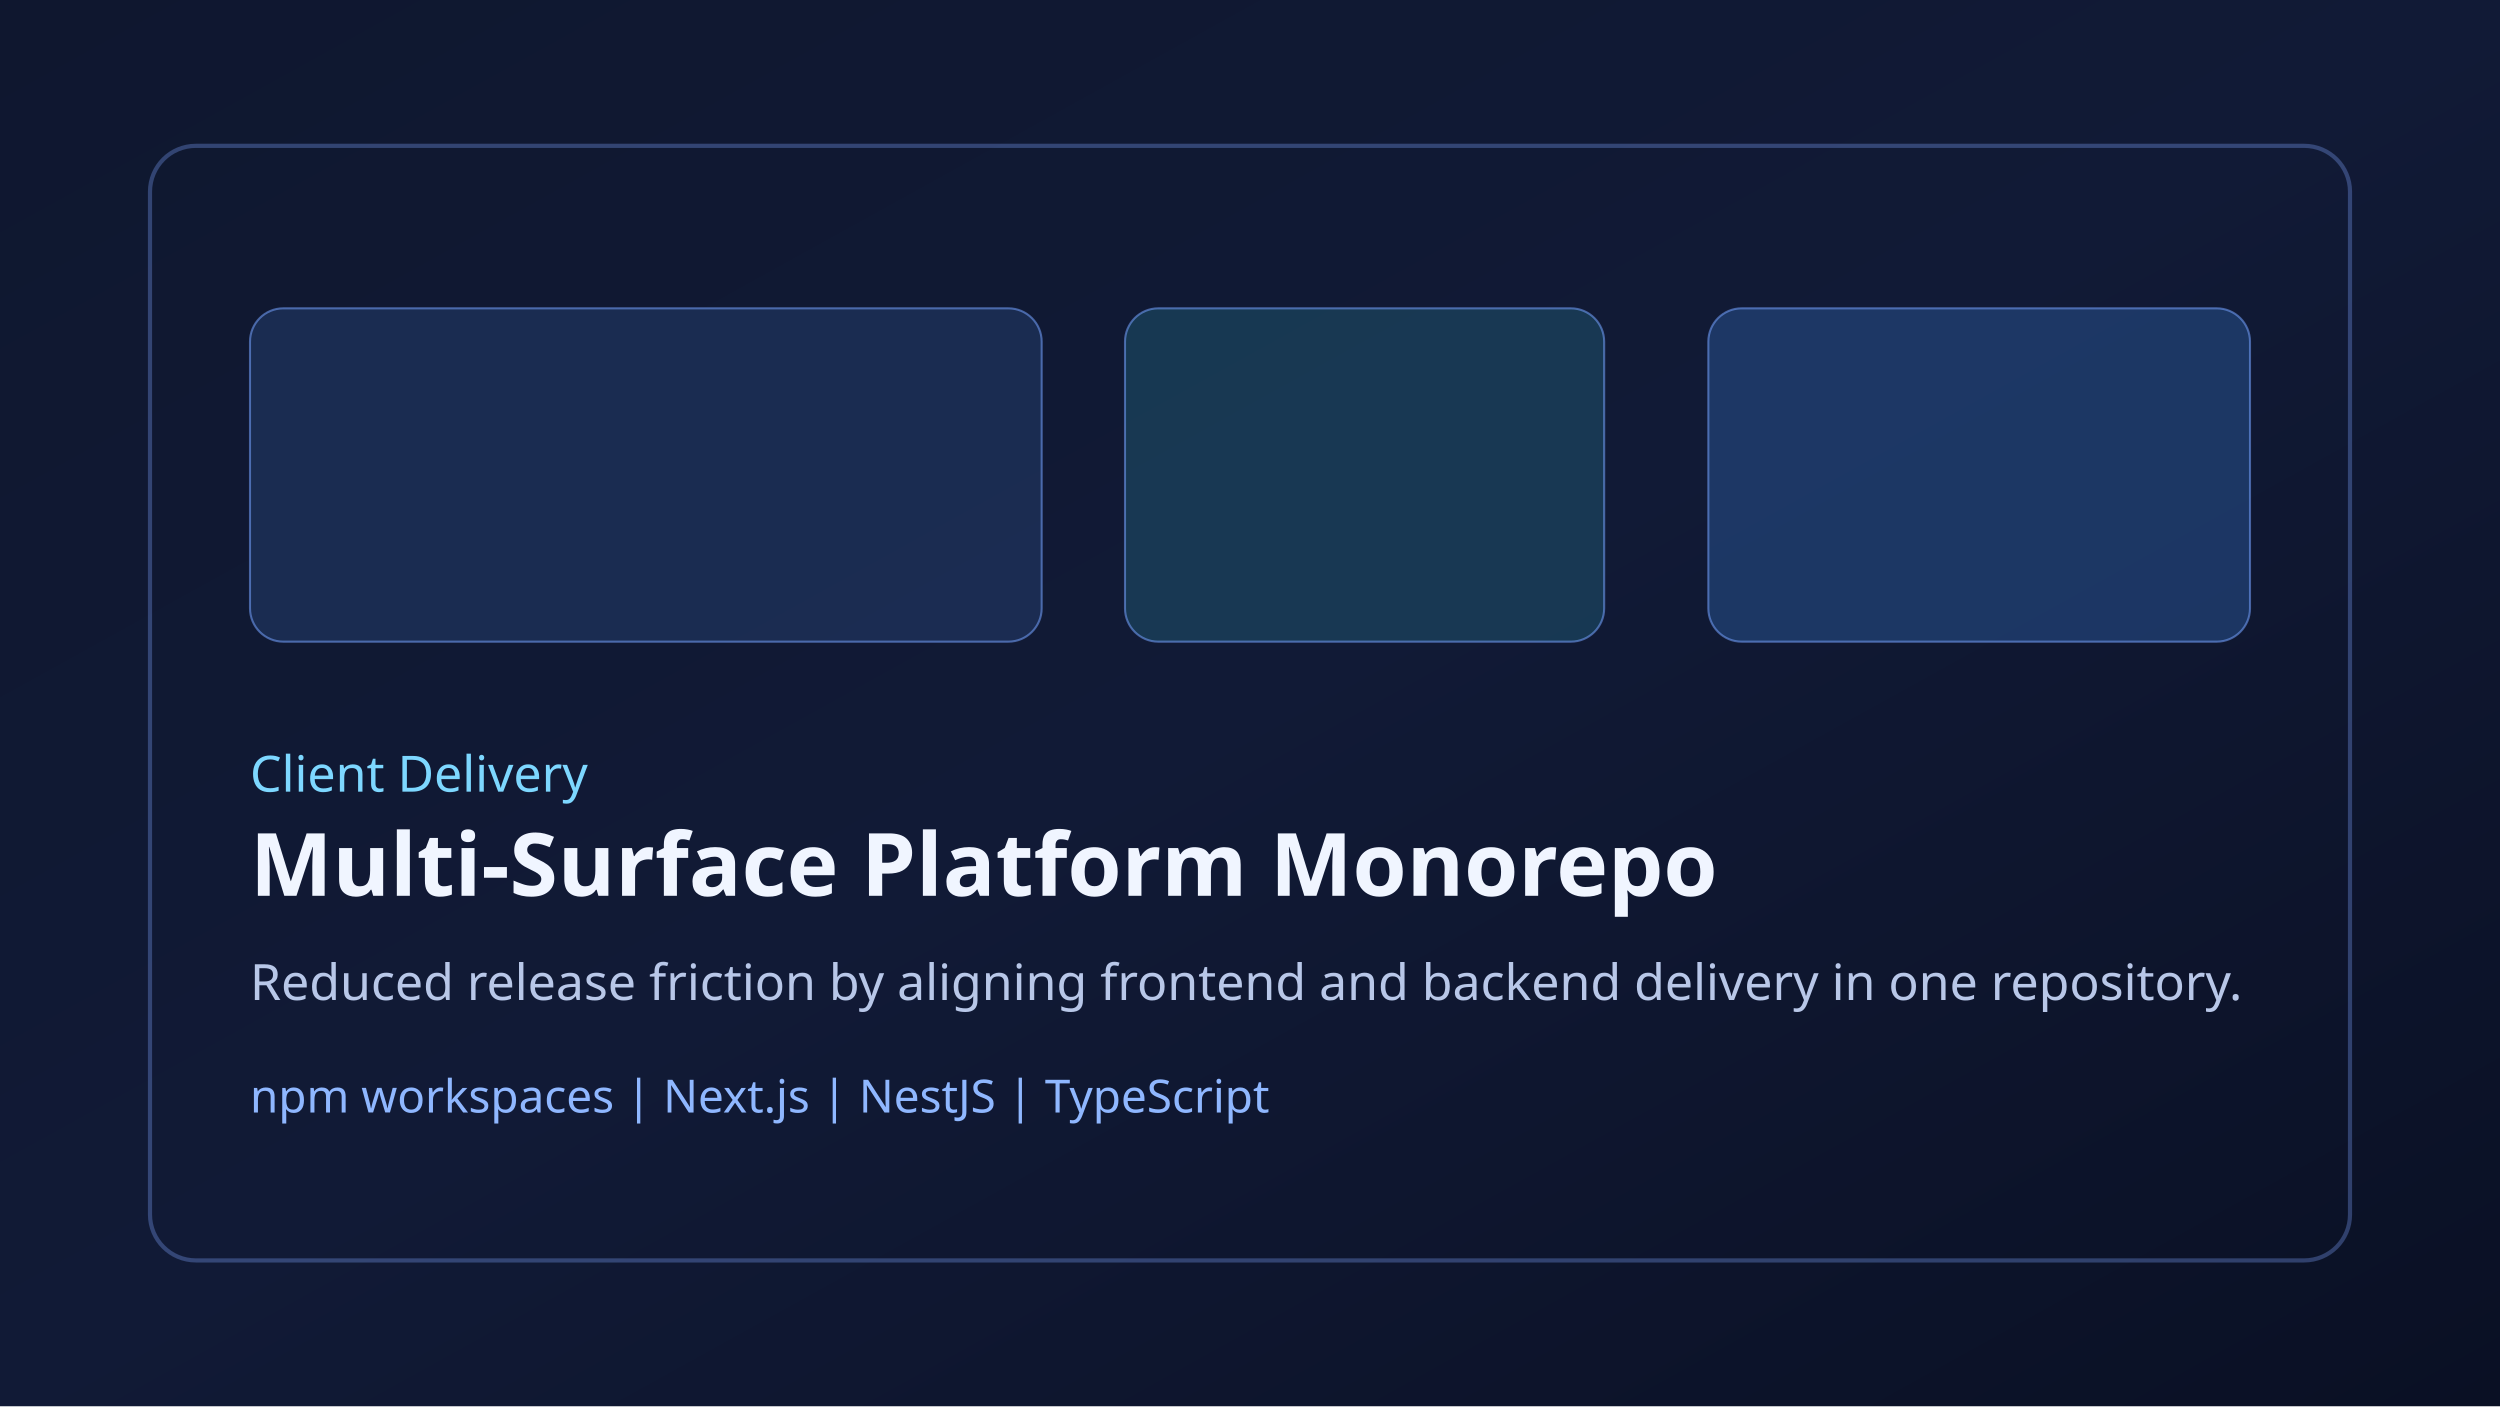
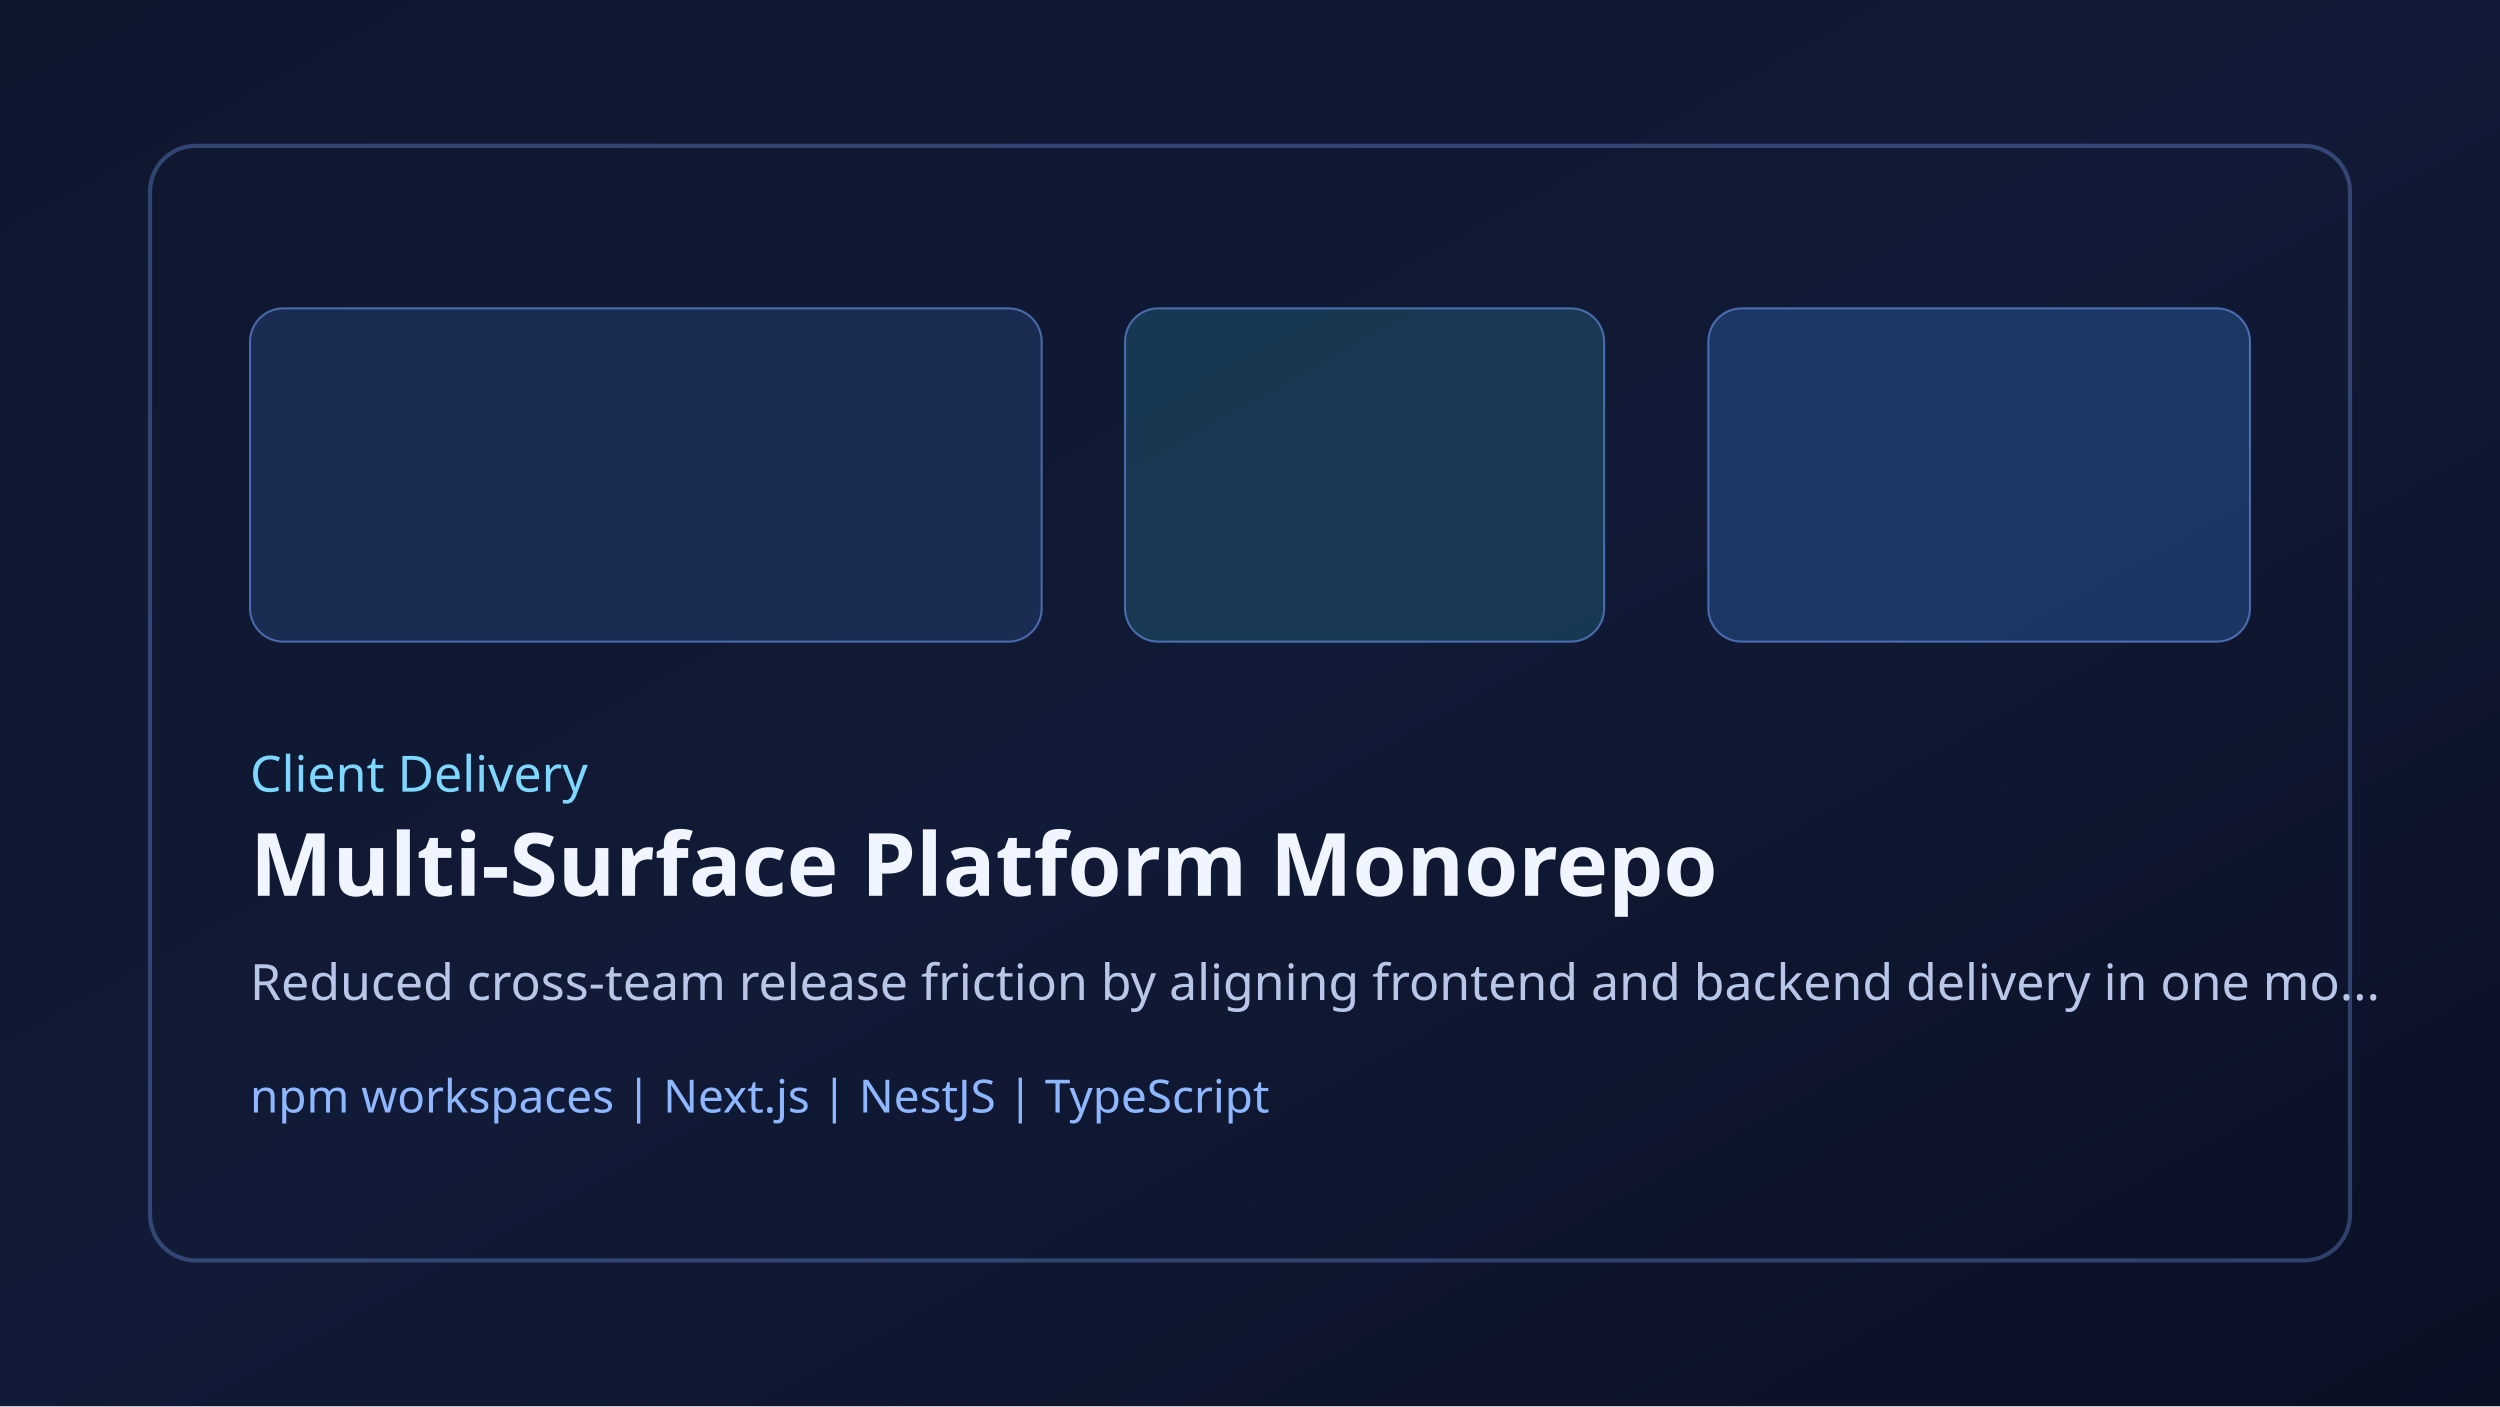
<svg xmlns="http://www.w3.org/2000/svg" width="1200" height="675" viewBox="0 0 1200 675" role="img" aria-labelledby="title desc">
  <defs>
    <linearGradient id="bg" x1="0" y1="0" x2="1" y2="1">
      <stop offset="0%" stop-color="#0f172f" />
      <stop offset="50%" stop-color="#111a36" />
      <stop offset="100%" stop-color="#0a1024" />
    </linearGradient>
    <linearGradient id="accent" x1="0" y1="0" x2="1" y2="0">
      <stop offset="0%" stop-color="#44d2ff" />
      <stop offset="100%" stop-color="#7d7bff" />
    </linearGradient>
  </defs>
  <rect width="1200" height="675" fill="url(#bg)" />
  <rect x="72" y="70" width="1056" height="535" rx="22" fill="none" stroke="rgba(127,163,255,0.32)" stroke-width="2" />
  <rect x="120" y="148" width="380" height="160" rx="16" fill="rgba(31,52,94,0.72)" stroke="rgba(116,162,255,0.55)" />
  <rect x="540" y="148" width="230" height="160" rx="16" fill="rgba(27,69,95,0.72)" stroke="rgba(116,162,255,0.55)" />
  <rect x="820" y="148" width="260" height="160" rx="16" fill="rgba(34,67,120,0.72)" stroke="rgba(116,162,255,0.55)" />
  <path d="M500 228h40" stroke="url(#accent)" stroke-width="5" stroke-linecap="round" />
  <path d="M770 228h50" stroke="url(#accent)" stroke-width="5" stroke-linecap="round" />
  <text x="120" y="380" fill="#7dd7ff" font-size="24" font-family="'Segoe UI', Tahoma, sans-serif">Client Delivery</text>
  <text x="120" y="430" fill="#f0f5ff" font-size="42" font-family="'Segoe UI', Tahoma, sans-serif" font-weight="700">Multi-Surface Platform Monorepo</text>
-   <text x="120" y="480" fill="#b8c7e8" font-size="24" font-family="'Segoe UI', Tahoma, sans-serif">Reduced release friction by aligning frontend and backend delivery in one repository.</text>
+   <text x="120" y="480" fill="#b8c7e8" font-size="24" font-family="'Segoe UI', Tahoma, sans-serif">Reduced cross-team release friction by aligning frontend and backend delivery in one mo...</text>
  <text x="120" y="534" fill="#8fb7ff" font-size="22" font-family="'Segoe UI', Tahoma, sans-serif">npm workspaces | Next.js | NestJS | TypeScript</text>
</svg>
